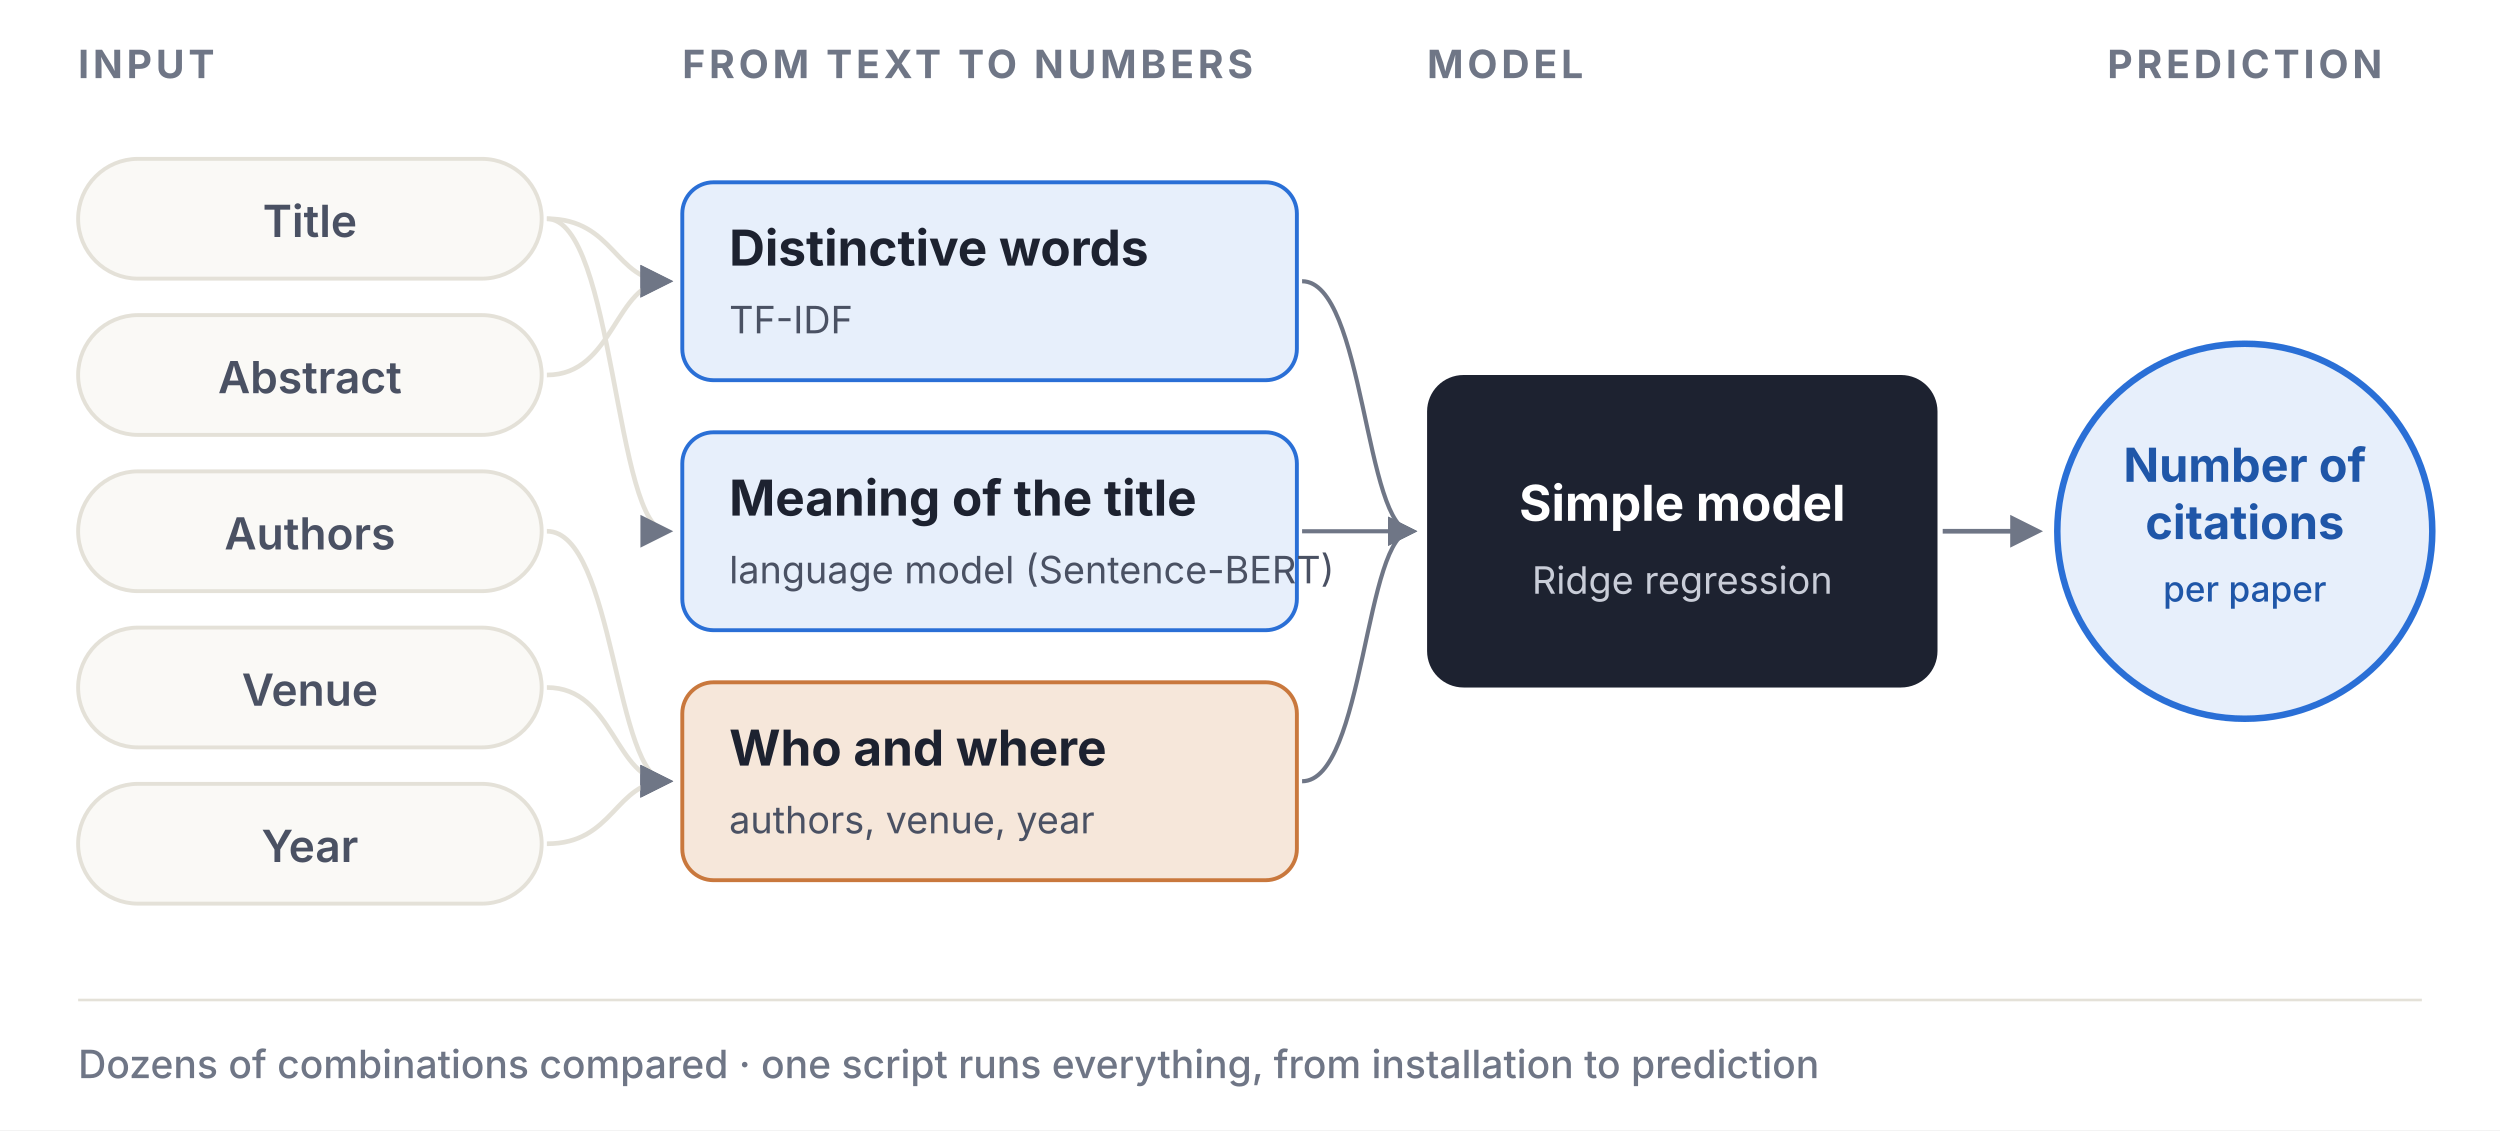
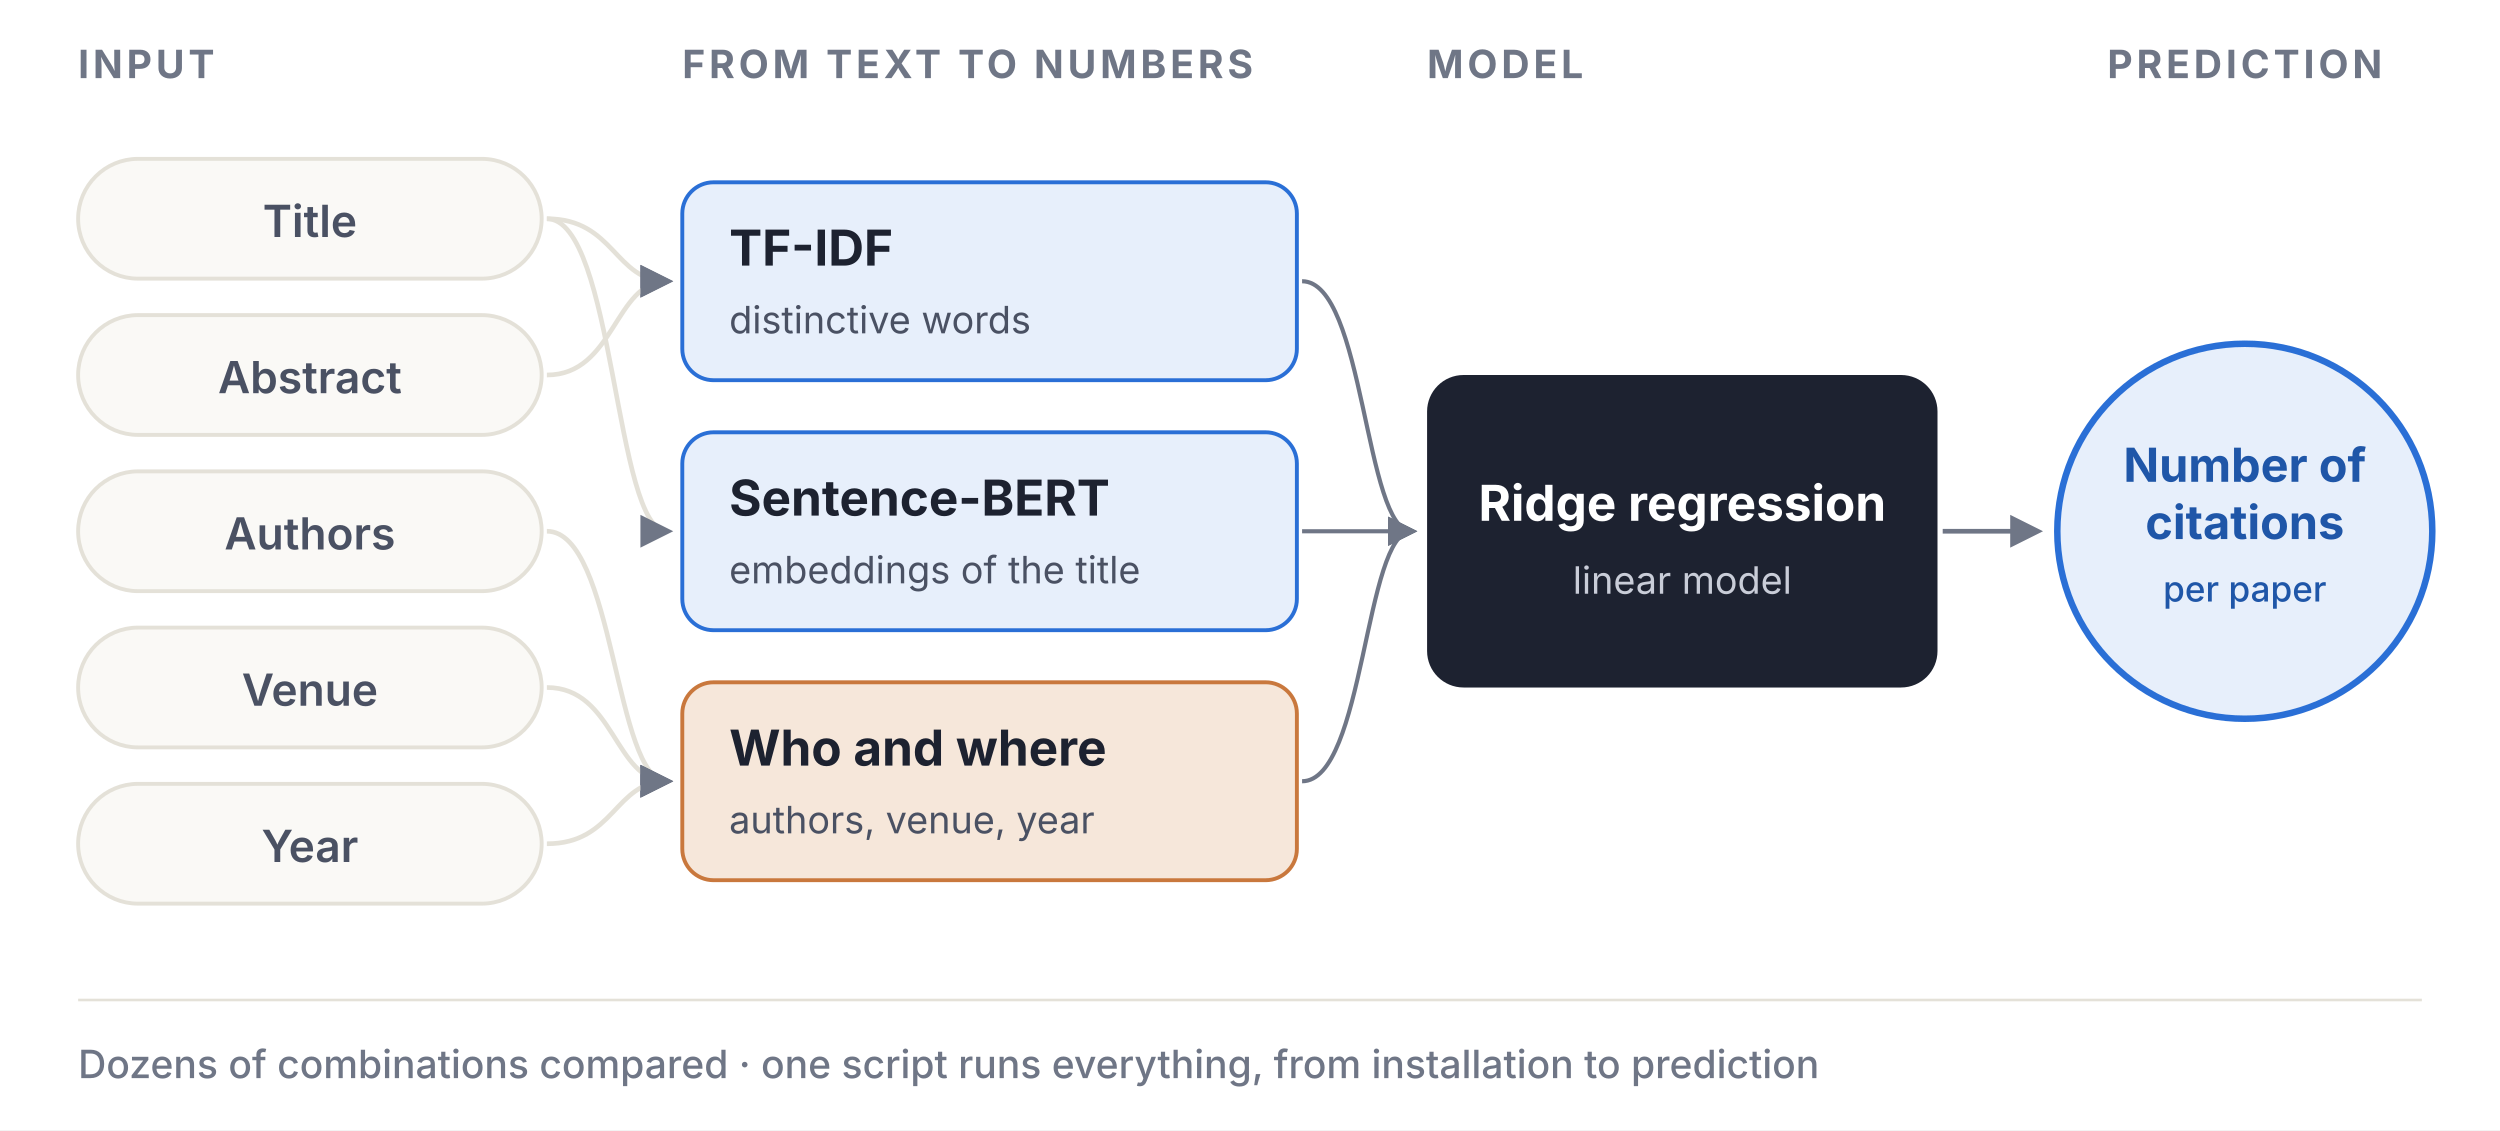
<svg xmlns="http://www.w3.org/2000/svg" viewBox="0 36 960 434" width="960" height="434" font-family="Inter, 'Segoe UI', Helvetica, Arial, sans-serif">
  <rect y="36" width="960" height="434" fill="#ffffff" />
  <defs>
    <marker id="a" viewBox="0 0 10 10" refX="8" refY="5" markerWidth="7" markerHeight="7" orient="auto">
      <path d="M0,0 L10,5 L0,10 z" fill="#6f7686" />
    </marker>
  </defs>
  <text x="30" y="66" font-size="15" fill="#6f7686" font-weight="700" text-anchor="start" letter-spacing="1.5">INPUT</text>
  <text x="262" y="66" font-size="15" fill="#6f7686" font-weight="700" text-anchor="start" letter-spacing="1.5">FROM TEXT TO NUMBERS</text>
  <text x="548" y="66" font-size="15" fill="#6f7686" font-weight="700" text-anchor="start" letter-spacing="1.5">MODEL</text>
  <text x="862" y="66" font-size="15" fill="#6f7686" font-weight="700" text-anchor="middle" letter-spacing="1.5">PREDICTION</text>
  <rect x="30" y="97.0" width="178" height="46" rx="23.0" fill="#faf9f6" stroke="#e4e1d8" stroke-width="1.5" />
  <text x="119.0" y="127.0" font-size="17" fill="#4a5163" font-weight="600" text-anchor="middle">Title</text>
  <rect x="30" y="157.0" width="178" height="46" rx="23.0" fill="#faf9f6" stroke="#e4e1d8" stroke-width="1.5" />
  <text x="119.0" y="187.0" font-size="17" fill="#4a5163" font-weight="600" text-anchor="middle">Abstract</text>
  <rect x="30" y="217.0" width="178" height="46" rx="23.0" fill="#faf9f6" stroke="#e4e1d8" stroke-width="1.5" />
  <text x="119.0" y="247.0" font-size="17" fill="#4a5163" font-weight="600" text-anchor="middle">Authors</text>
  <rect x="30" y="277.0" width="178" height="46" rx="23.0" fill="#faf9f6" stroke="#e4e1d8" stroke-width="1.5" />
  <text x="119.0" y="307.0" font-size="17" fill="#4a5163" font-weight="600" text-anchor="middle">Venue</text>
  <rect x="30" y="337.0" width="178" height="46" rx="23.0" fill="#faf9f6" stroke="#e4e1d8" stroke-width="1.5" />
  <text x="119.0" y="367.0" font-size="17" fill="#4a5163" font-weight="600" text-anchor="middle">Year</text>
  <rect x="262" y="106.0" width="236" height="76" rx="12" fill="#e7effb" stroke="#2a6fd6" stroke-width="1.5" />
-   <text x="280" y="138.0" font-size="19" fill="#1d2230" font-weight="700" text-anchor="start">Distinctive words</text>
-   <text x="280" y="164.0" font-size="14.5" fill="#4a5163" font-weight="400" text-anchor="start">TF-IDF</text>
+   <text x="280" y="138.0" font-size="19" fill="#1d2230" font-weight="700" text-anchor="start">TF-IDF</text>
+   <text x="280" y="164.0" font-size="14.5" fill="#4a5163" font-weight="400" text-anchor="start">distinctive words</text>
  <rect x="262" y="202.0" width="236" height="76" rx="12" fill="#e7effb" stroke="#2a6fd6" stroke-width="1.5" />
-   <text x="280" y="234.0" font-size="19" fill="#1d2230" font-weight="700" text-anchor="start">Meaning of the title</text>
-   <text x="280" y="260.0" font-size="14.5" fill="#4a5163" font-weight="400" text-anchor="start">language model (Sentence-BERT)</text>
+   <text x="280" y="234.0" font-size="19" fill="#1d2230" font-weight="700" text-anchor="start">Sentence-BERT</text>
+   <text x="280" y="260.0" font-size="14.5" fill="#4a5163" font-weight="400" text-anchor="start">embeddings of the title</text>
  <rect x="262" y="298.0" width="236" height="76" rx="12" fill="#f6e7da" stroke="#c9783d" stroke-width="1.5" />
  <text x="280" y="330.0" font-size="19" fill="#1d2230" font-weight="700" text-anchor="start">Who and where</text>
  <text x="280" y="356.0" font-size="14.5" fill="#4a5163" font-weight="400" text-anchor="start">authors, venue, year</text>
  <path d="M210,120.0 C236.0,120.0 236.0,144.0 256,144.0" fill="none" stroke="#e4e1d8" stroke-width="1.8" marker-end="url(#a)" />
  <path d="M210,180.0 C236.0,180.0 236.0,144.0 256,144.0" fill="none" stroke="#e4e1d8" stroke-width="1.8" marker-end="url(#a)" />
  <path d="M210,120.0 C236.0,120.0 236.0,240.0 256,240.0" fill="none" stroke="#e4e1d8" stroke-width="1.8" marker-end="url(#a)" />
  <path d="M210,240.0 C236.0,240.0 236.0,336.0 256,336.0" fill="none" stroke="#e4e1d8" stroke-width="1.8" marker-end="url(#a)" />
  <path d="M210,300.0 C236.0,300.0 236.0,336.0 256,336.0" fill="none" stroke="#e4e1d8" stroke-width="1.8" marker-end="url(#a)" />
  <path d="M210,360.0 C236.0,360.0 236.0,336.0 256,336.0" fill="none" stroke="#e4e1d8" stroke-width="1.8" marker-end="url(#a)" />
  <path d="M500,144.0 C524.0,144.0 524.0,240 542,240" fill="none" stroke="#6f7686" stroke-width="1.6" marker-end="url(#a)" />
  <path d="M500,240.0 C524.0,240.0 524.0,240 542,240" fill="none" stroke="#6f7686" stroke-width="1.6" marker-end="url(#a)" />
  <path d="M500,336.0 C524.0,336.0 524.0,240 542,240" fill="none" stroke="#6f7686" stroke-width="1.6" marker-end="url(#a)" />
  <rect x="548" y="180.0" width="196" height="120" rx="14" fill="#1d2230" />
-   <text x="646.0" y="236" font-size="19" fill="#ffffff" font-weight="700" text-anchor="middle">Simple model</text>
-   <text x="646.0" y="264" font-size="14.5" fill="#c9cdd8" font-weight="400" text-anchor="middle">Ridge regression</text>
+   <text x="646.0" y="236" font-size="19" fill="#ffffff" font-weight="700" text-anchor="middle">Ridge regression</text>
+   <text x="646.0" y="264" font-size="14.5" fill="#c9cdd8" font-weight="400" text-anchor="middle">linear model</text>
  <line x1="746" y1="240" x2="782" y2="240" stroke="#6f7686" stroke-width="1.8" marker-end="url(#a)" />
  <circle cx="862" cy="240" r="72" fill="#e7effb" stroke="#2a6fd6" stroke-width="2.5" />
  <text x="862" y="221" font-size="18" fill="#1f56a8" font-weight="700" text-anchor="middle">Number of</text>
  <text x="862" y="243" font-size="18" fill="#1f56a8" font-weight="700" text-anchor="middle">citations</text>
  <text x="862" y="267" font-size="13.5" fill="#1f56a8" font-weight="500" text-anchor="middle">per paper</text>
  <line x1="30" y1="420" x2="930" y2="420" stroke="#e4e1d8" />
  <text x="30" y="450" font-size="15" fill="#6f7686" font-weight="500" text-anchor="start">Dozens of combinations compared · one script runs everything, from installation to prediction</text>
</svg>
